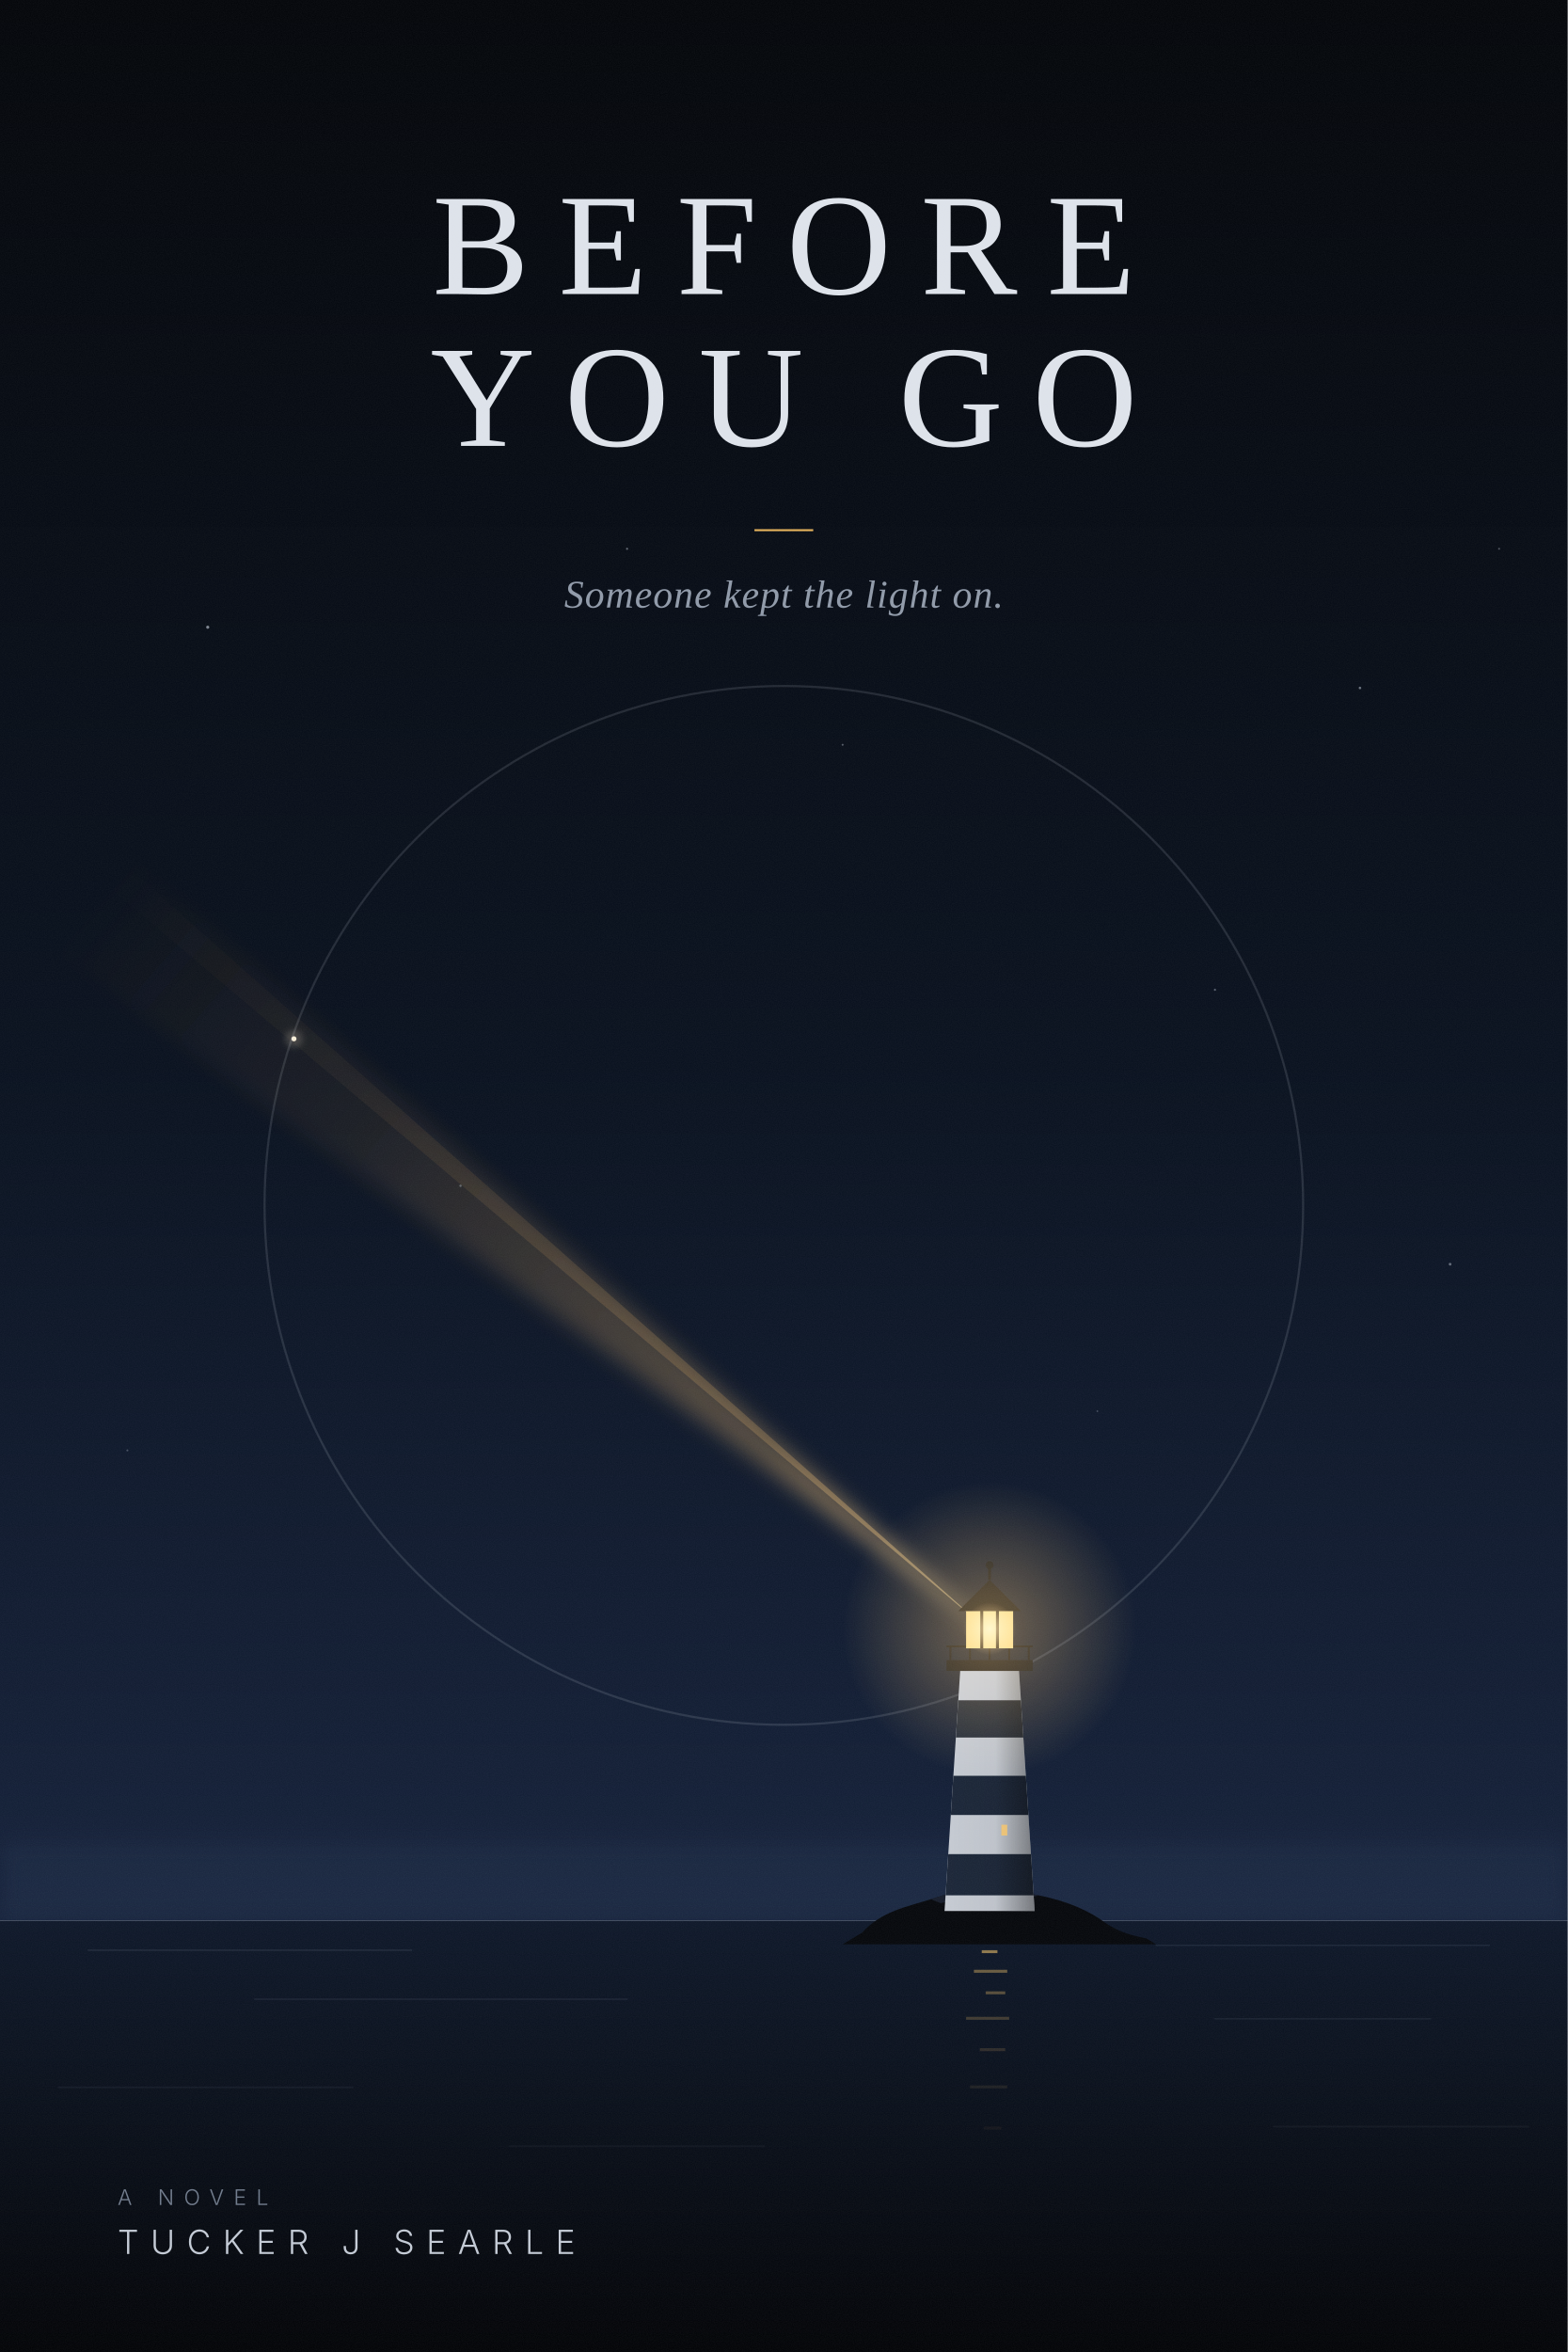
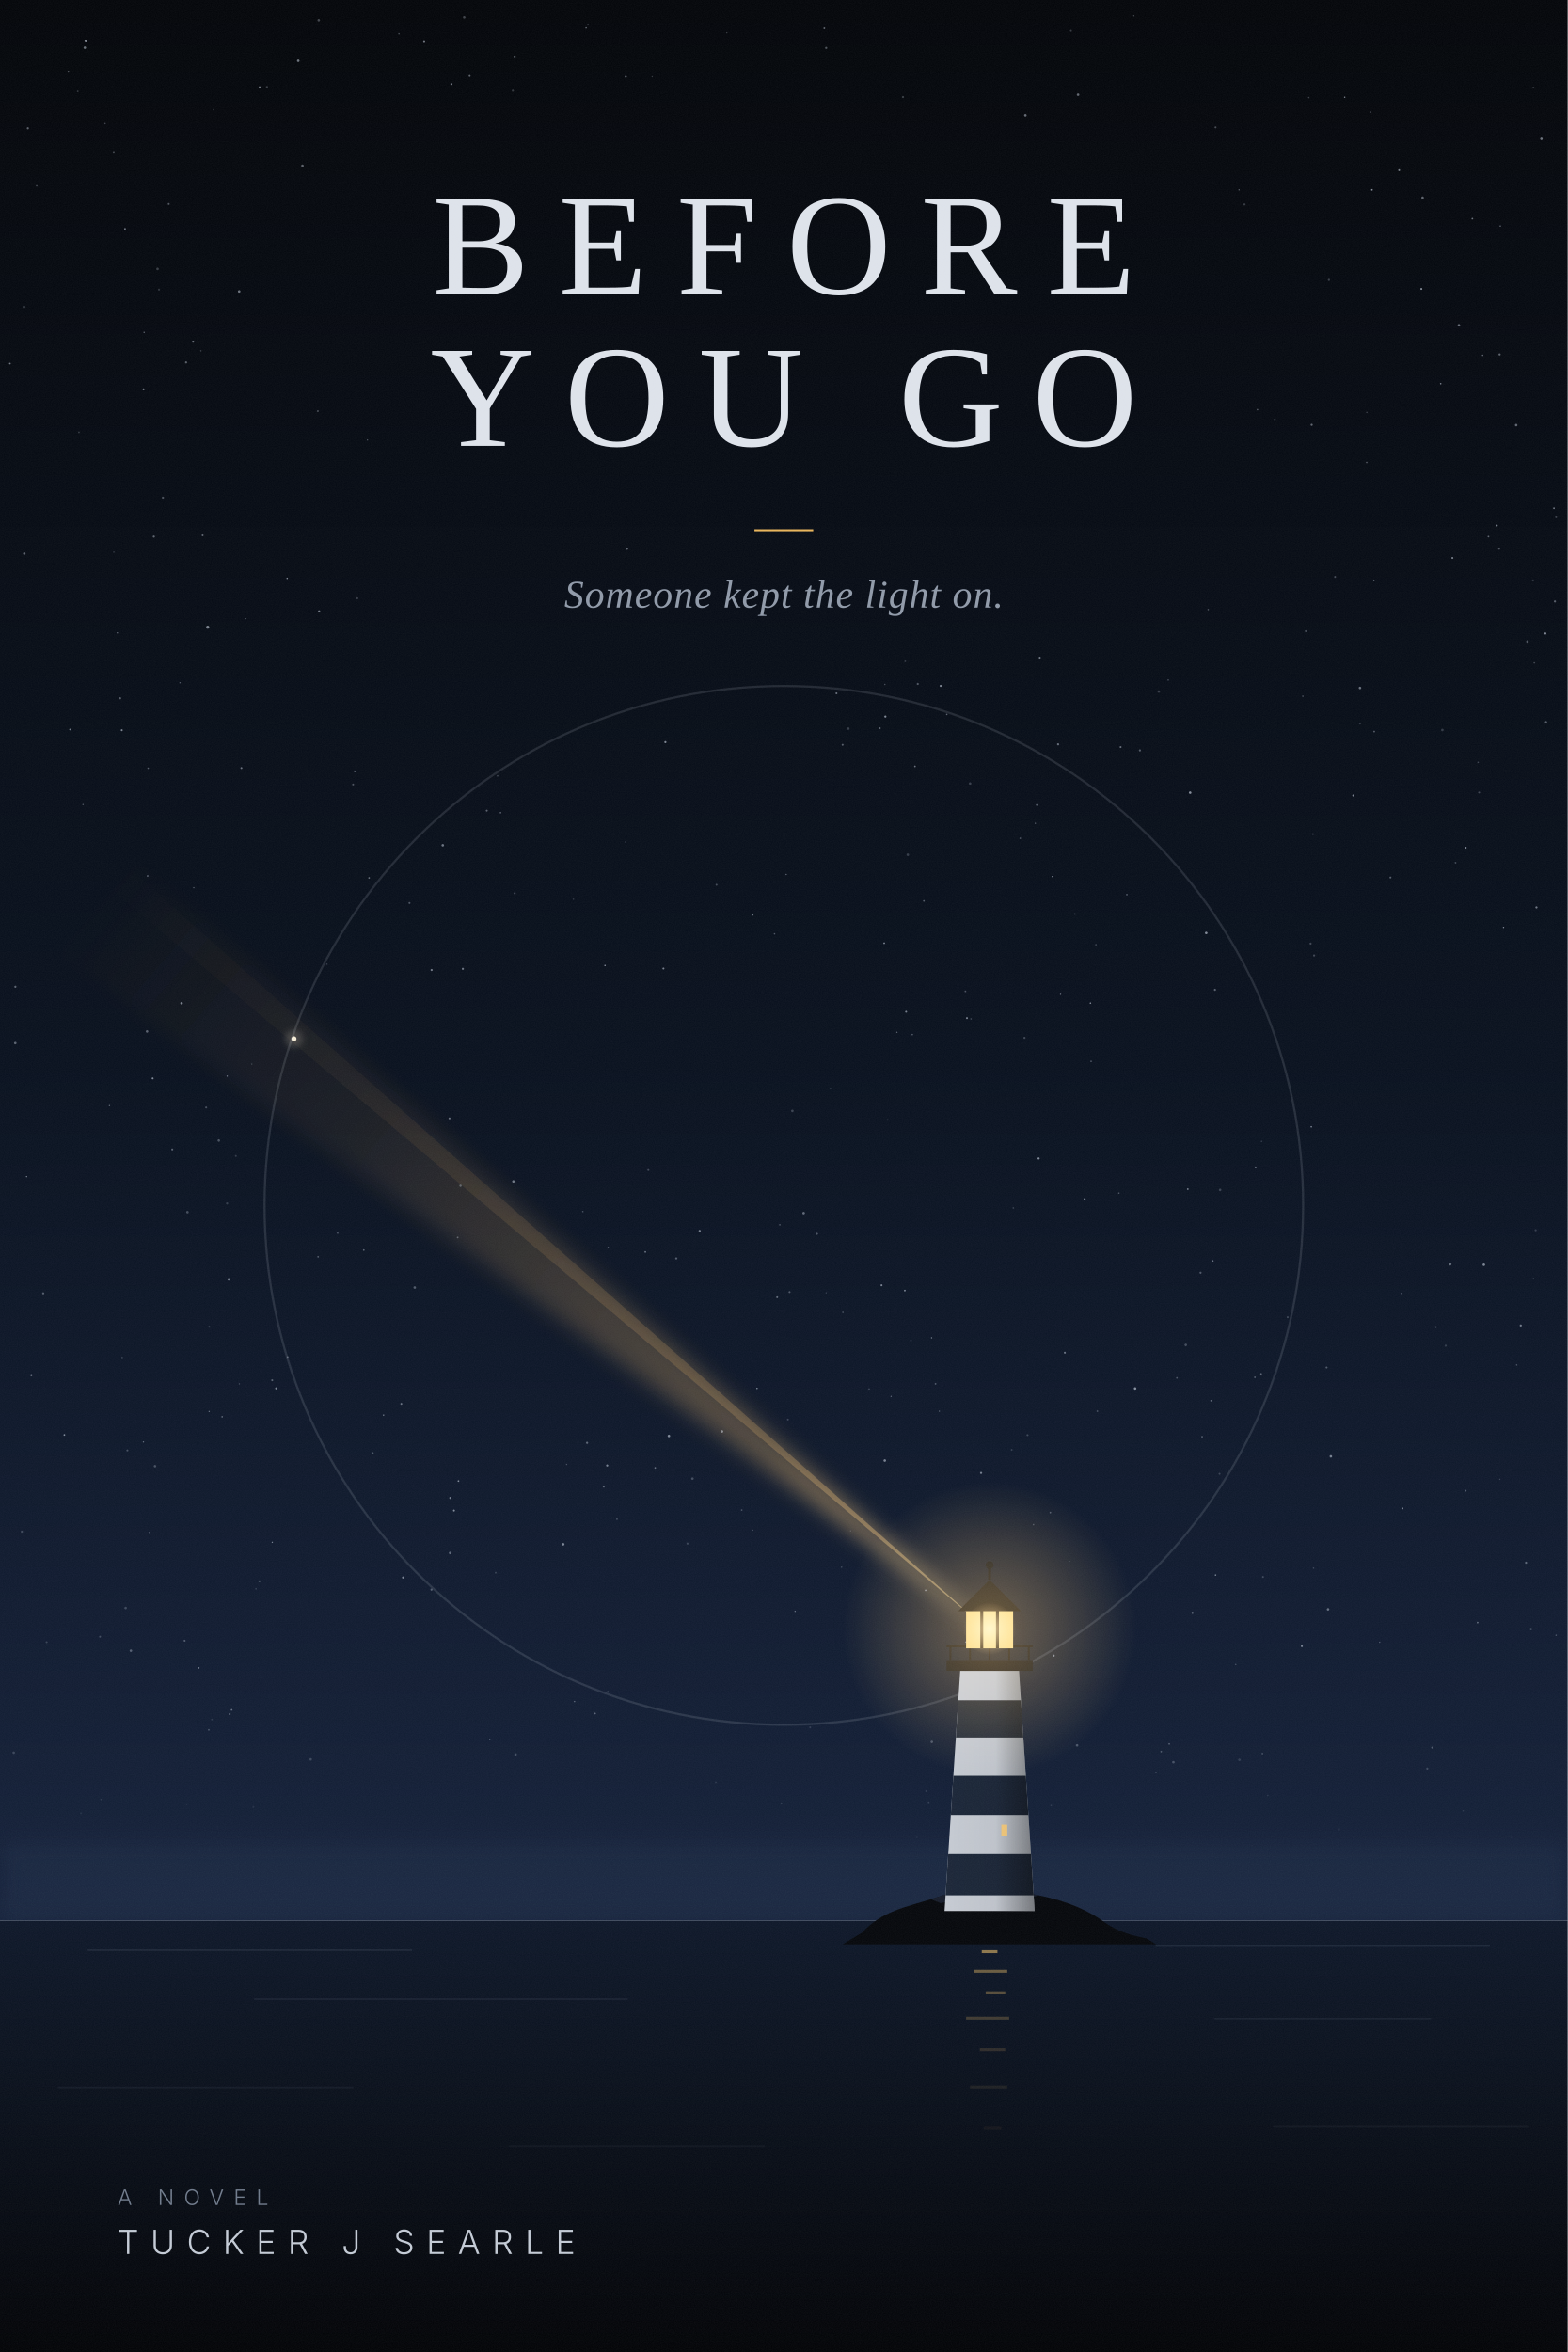
<svg xmlns="http://www.w3.org/2000/svg" width="1600" height="2400" viewBox="0 0 1600 2400">
  <defs>
    <linearGradient id="sky" x1="0" y1="0" x2="0" y2="1">
      <stop offset="0" stop-color="#030509" />
      <stop offset="0.55" stop-color="#08101e" />
      <stop offset="1" stop-color="#14213a" />
    </linearGradient>
    <linearGradient id="sea" x1="0" y1="0" x2="0" y2="1">
      <stop offset="0" stop-color="#0d1729" />
      <stop offset="1" stop-color="#020306" />
    </linearGradient>
    <linearGradient id="beam" gradientUnits="userSpaceOnUse" x1="1010" y1="1665" x2="120" y2="890">
      <stop offset="0" stop-color="#ffd27a" stop-opacity="0.75" />
      <stop offset="0.25" stop-color="#f4b955" stop-opacity="0.32" />
      <stop offset="0.7" stop-color="#e3a445" stop-opacity="0.08" />
      <stop offset="1" stop-color="#e3a445" stop-opacity="0" />
    </linearGradient>
    <radialGradient id="halo" cx="0.5" cy="0.5" r="0.5">
      <stop offset="0" stop-color="#ffe0a0" stop-opacity="0.9" />
      <stop offset="0.18" stop-color="#f6bf5c" stop-opacity="0.35" />
      <stop offset="1" stop-color="#f6bf5c" stop-opacity="0" />
    </radialGradient>
    <linearGradient id="glint" x1="0" y1="0" x2="0" y2="1">
      <stop offset="0" stop-color="#f6c46a" stop-opacity="0.55" />
      <stop offset="1" stop-color="#f6c46a" stop-opacity="0" />
    </linearGradient>
    <linearGradient id="towerShade" x1="0" y1="0" x2="1" y2="0">
      <stop offset="0" stop-color="#000" stop-opacity="0" />
      <stop offset="0.55" stop-color="#000" stop-opacity="0.05" />
      <stop offset="1" stop-color="#000" stop-opacity="0.55" />
    </linearGradient>
    <filter id="soft" x="-20%" y="-20%" width="140%" height="140%">
      <feGaussianBlur stdDeviation="10" />
    </filter>
    <filter id="softer" x="-50%" y="-50%" width="200%" height="200%">
      <feGaussianBlur stdDeviation="3" />
    </filter>
    <filter id="grain" x="0" y="0" width="100%" height="100%">
      <feTurbulence type="fractalNoise" baseFrequency="0.9" numOctaves="2" seed="7" />
      <feColorMatrix values="0 0 0 0 1  0 0 0 0 1  0 0 0 0 1  0 0 0 0.045 0" />
    </filter>
    <clipPath id="towerClip">
      <path d="M 980 1705 L 1040 1705 L 1056 1950 L 964 1950 Z" />
    </clipPath>
  </defs>
  <rect width="1600" height="1960" fill="url(#sky)" />
  <g fill="#c9d2e0">
    <circle cx="212" cy="640" r="1.6" opacity="0.6" />
    <circle cx="1388" cy="702" r="1.3" opacity="0.5" />
    <circle cx="1240" cy="1010" r="1.1" opacity="0.4" />
    <circle cx="470" cy="1210" r="1.2" opacity="0.35" />
    <circle cx="1480" cy="1290" r="1.4" opacity="0.45" />
    <circle cx="860" cy="760" r="1.0" opacity="0.4" />
    <circle cx="130" cy="1480" r="1.0" opacity="0.3" />
    <circle cx="1120" cy="1440" r="0.9" opacity="0.3" />
    <circle cx="640" cy="560" r="1.1" opacity="0.45" />
    <circle cx="1530" cy="560" r="1.0" opacity="0.35" />
  </g>
+   <g fill="#c9d2e0">
+     <circle cx="1562.5" cy="1662.3" r="1.1" opacity="0.33" />
+     <circle cx="411.4" cy="1609.7" r="1.1" opacity="0.58" />
+     <circle cx="261.3" cy="1621.3" r="0.8" opacity="0.22" />
+     <circle cx="701.7" cy="1575.1" r="1.1" opacity="0.23" />
+     <circle cx="1201.2" cy="1406.0" r="0.9" opacity="0.34" />
+     <circle cx="1163.4" cy="765.7" r="1.1" opacity="0.38" />
+     <circle cx="1587.0" cy="613.7" r="1.1" opacity="0.41" />
+     <circle cx="1372.4" cy="99.1" r="0.7" opacity="0.65" />
+     <circle cx="473.8" cy="17.6" r="1.3" opacity="0.30" />
+     <circle cx="958.7" cy="1440.0" r="0.7" opacity="0.40" />
+     <circle cx="1419.1" cy="895.4" r="1.0" opacity="0.39" />
+     <circle cx="222.1" cy="1864.2" r="0.7" opacity="0.04" />
+     <circle cx="1577.9" cy="736.8" r="1.1" opacity="0.42" />
+     <circle cx="714.1" cy="1256.0" r="1.1" opacity="0.55" />
+     <circle cx="231.9" cy="1098.1" r="0.7" opacity="0.55" />
+     <circle cx="371.3" cy="1275.6" r="0.9" opacity="0.41" />
+     <circle cx="942.9" cy="919.3" r="0.9" opacity="0.39" />
+     <circle cx="1143.7" cy="762.3" r="1.0" opacity="0.47" />
+     <circle cx="1338.7" cy="433.5" r="1.1" opacity="0.46" />
+     <circle cx="102.1" cy="1670.1" r="1.0" opacity="0.26" />
+     <circle cx="1112.9" cy="1023.6" r="0.8" opacity="0.63" />
+     <circle cx="526.2" cy="1790.3" r="1.3" opacity="0.28" />
+     <circle cx="1058.5" cy="821.4" r="1.1" opacity="0.57" />
+     <circle cx="24.8" cy="564.9" r="1.3" opacity="0.44" />
+     <circle cx="69.8" cy="73.2" r="0.9" opacity="0.61" />
+     <circle cx="409.6" cy="1432.5" r="1.0" opacity="0.49" />
+     <circle cx="124.3" cy="745.1" r="1.0" opacity="0.60" />
+     <circle cx="188.4" cy="1674.2" r="1.0" opacity="0.34" />
+     <circle cx="364.6" cy="610.5" r="1.1" opacity="0.24" />
+     <circle cx="523.4" cy="92.5" r="1.1" opacity="0.23" />
+     <circle cx="293.6" cy="1384.7" r="0.9" opacity="0.40" />
+     <circle cx="899.7" cy="1311.5" r="1.0" opacity="0.59" />
+     <circle cx="1157.2" cy="16.1" r="0.7" opacity="0.32" />
+     <circle cx="853.7" cy="707.5" r="1.0" opacity="0.49" />
+     <circle cx="1179.8" cy="1808.8" r="0.8" opacity="0.23" />
+     <circle cx="1573.2" cy="141.6" r="1.3" opacity="0.52" />
+     <circle cx="185.3" cy="1023.7" r="1.3" opacity="0.56" />
+     <circle cx="22.3" cy="1562.9" r="1.1" opacity="0.26" />
+     <circle cx="293.1" cy="590.1" r="0.8" opacity="0.59" />
+     <circle cx="213.6" cy="1886.9" r="0.9" opacity="0.03" />
+     <circle cx="1495.9" cy="865.0" r="1.0" opacity="0.61" />
+     <circle cx="1011.9" cy="1739.7" r="0.9" opacity="0.27" />
+     <circle cx="82.6" cy="1850.2" r="0.9" opacity="0.10" />
+     <circle cx="1041.3" cy="855.4" r="0.9" opacity="0.32" />
+     <circle cx="802.4" cy="892.3" r="0.7" opacity="0.46" />
+     <circle cx="111.7" cy="1128.2" r="0.7" opacity="0.46" />
+     <circle cx="966.3" cy="729.0" r="0.8" opacity="0.44" />
+     <circle cx="1212.3" cy="1213.4" r="0.9" opacity="0.57" />
+     <circle cx="496.8" cy="827.2" r="1.0" opacity="0.43" />
+     <circle cx="1061.2" cy="671.1" r="1.0" opacity="0.54" />
+     <circle cx="859.0" cy="1599.2" r="0.7" opacity="0.33" />
+     <circle cx="1185.1" cy="1787.4" r="0.9" opacity="0.32" />
+     <circle cx="344.6" cy="1258.3" r="0.8" opacity="0.40" />
+     <circle cx="1531.2" cy="230.6" r="0.7" opacity="0.56" />
+     <circle cx="936.7" cy="697.9" r="1.1" opacity="0.36" />
+     <circle cx="1210.2" cy="1372.4" r="1.3" opacity="0.29" />
+     <circle cx="915.4" cy="1053.4" r="0.7" opacity="0.42" />
+     <circle cx="1470.4" cy="391.5" r="0.8" opacity="0.59" />
+     <circle cx="1034.2" cy="1232.6" r="0.8" opacity="0.26" />
+     <circle cx="757.0" cy="1540.9" r="0.9" opacity="0.29" />
+     <circle cx="1402.5" cy="746.5" r="0.9" opacity="0.40" />
+     <circle cx="1244.7" cy="1503.9" r="1.0" opacity="0.23" />
+     <circle cx="804.1" cy="1448.5" r="1.0" opacity="0.24" />
+     <circle cx="945.3" cy="1827.8" r="1.0" opacity="0.14" />
+     <circle cx="213.1" cy="1765.2" r="0.9" opacity="0.30" />
+     <circle cx="931.1" cy="1055.7" r="0.8" opacity="0.40" />
+     <circle cx="924.8" cy="1032.4" r="1.0" opacity="0.57" />
+     <circle cx="903.6" cy="731.2" r="1.1" opacity="0.62" />
+     <circle cx="244.1" cy="297.4" r="1.3" opacity="0.52" />
+     <circle cx="467.9" cy="1511.3" r="0.9" opacity="0.61" />
+     <circle cx="797.5" cy="1839.9" r="0.8" opacity="0.16" />
+     <circle cx="730.6" cy="1818.7" r="0.9" opacity="0.15" />
+     <circle cx="505.9" cy="1604.8" r="0.9" opacity="0.23" />
+     <circle cx="909.5" cy="1424.9" r="0.7" opacity="0.40" />
+     <circle cx="160.8" cy="274.4" r="1.3" opacity="0.26" />
+     <circle cx="1113.6" cy="1083.0" r="0.8" opacity="0.41" />
+     <circle cx="1097.0" cy="932.6" r="0.8" opacity="0.44" />
+     <circle cx="87.6" cy="41.9" r="1.3" opacity="0.61" />
+     <circle cx="1493.4" cy="1847.8" r="0.7" opacity="0.16" />
+     <circle cx="158.2" cy="1496.1" r="1.3" opacity="0.30" />
+     <circle cx="15.6" cy="1064.4" r="1.3" opacity="0.42" />
+     <circle cx="1356.3" cy="285.6" r="1.1" opacity="0.27" />
+     <circle cx="1475.5" cy="1373.2" r="1.1" opacity="0.20" />
+     <circle cx="661.7" cy="1193.9" r="1.0" opacity="0.28" />
+     <circle cx="507.8" cy="791.7" r="0.9" opacity="0.26" />
+     <circle cx="1338.3" cy="1149.8" r="0.8" opacity="0.62" />
+     <circle cx="944.7" cy="1622.8" r="0.9" opacity="0.53" />
+     <circle cx="205.0" cy="358.0" r="0.7" opacity="0.32" />
+     <circle cx="1193.3" cy="1779.6" r="0.9" opacity="0.35" />
+     <circle cx="325.7" cy="623.8" r="1.1" opacity="0.56" />
+     <circle cx="1450.6" cy="294.8" r="1.0" opacity="0.65" />
+     <circle cx="417.9" cy="921.4" r="1.0" opacity="0.36" />
+     <circle cx="190.6" cy="1841.2" r="0.7" opacity="0.12" />
+     <circle cx="231.8" cy="1228.0" r="1.1" opacity="0.22" />
+     <circle cx="706.7" cy="1508.8" r="1.3" opacity="0.27" />
+     <circle cx="147.1" cy="339.1" r="0.7" opacity="0.50" />
+     <circle cx="574.8" cy="1575.8" r="1.3" opacity="0.58" />
+     <circle cx="585.3" cy="917.6" r="0.8" opacity="0.20" />
+     <circle cx="833.8" cy="1259.0" r="1.1" opacity="0.34" />
+     <circle cx="1261.2" cy="1698.5" r="0.8" opacity="0.26" />
+     <circle cx="1150.1" cy="912.9" r="0.8" opacity="0.47" />
+     <circle cx="189.9" cy="369.8" r="1.1" opacity="0.42" />
+     <circle cx="926.5" cy="872.2" r="1.3" opacity="0.24" />
+     <circle cx="451.9" cy="862.5" r="1.3" opacity="0.51" />
+     <circle cx="107.2" cy="126.1" r="0.8" opacity="0.29" />
+     <circle cx="629.7" cy="1550.2" r="0.9" opacity="0.29" />
+     <circle cx="1328.7" cy="1679.8" r="1.0" opacity="0.58" />
+     <circle cx="460.7" cy="85.7" r="1.0" opacity="0.63" />
+     <circle cx="525.3" cy="911.5" r="1.0" opacity="0.32" />
+     <circle cx="1082.4" cy="1014.6" r="0.7" opacity="0.49" />
+     <circle cx="116.2" cy="563.4" r="0.7" opacity="0.29" />
+     <circle cx="1451.9" cy="201.7" r="1.3" opacity="0.45" />
+     <circle cx="690.2" cy="1284.1" r="1.1" opacity="0.38" />
+     <circle cx="638.6" cy="859.2" r="0.7" opacity="0.50" />
+     <circle cx="921.6" cy="98.9" r="1.1" opacity="0.26" />
+     <circle cx="638.7" cy="78.2" r="1.0" opacity="0.53" />
+     <circle cx="510.8" cy="829.3" r="0.8" opacity="0.48" />
+     <circle cx="1337.6" cy="962.8" r="1.1" opacity="0.28" />
+     <circle cx="1547.9" cy="1392.8" r="0.8" opacity="0.31" />
+     <circle cx="1564.9" cy="89.5" r="0.7" opacity="0.32" />
+     <circle cx="617.5" cy="985.2" r="0.8" opacity="0.61" />
+     <circle cx="133.6" cy="1684.4" r="1.3" opacity="0.37" />
+     <circle cx="1214.7" cy="808.8" r="1.3" opacity="0.64" />
+     <circle cx="1100.3" cy="96.5" r="1.3" opacity="0.47" />
+     <circle cx="304.4" cy="61.9" r="1.3" opacity="0.54" />
+     <circle cx="1398.8" cy="114.3" r="0.7" opacity="0.42" />
+     <circle cx="166.3" cy="507.8" r="1.1" opacity="0.35" />
+     <circle cx="1075.4" cy="1689.4" r="1.1" opacity="0.59" />
+     <circle cx="1072.0" cy="1543.4" r="0.9" opacity="0.34" />
+     <circle cx="1079.9" cy="759.5" r="1.1" opacity="0.48" />
+     <circle cx="525.3" cy="58.4" r="1.0" opacity="0.48" />
+     <circle cx="1288.4" cy="1789.4" r="0.8" opacity="0.34" />
+     <circle cx="1289.0" cy="1609.1" r="1.0" opacity="0.24" />
+     <circle cx="1430.4" cy="1319.8" r="0.8" opacity="0.41" />
+     <circle cx="1032.5" cy="1479.4" r="0.9" opacity="0.22" />
+     <circle cx="264.8" cy="1613.6" r="1.0" opacity="0.32" />
+     <circle cx="772.6" cy="1416.7" r="0.8" opacity="0.57" />
+     <circle cx="902.4" cy="962.4" r="0.9" opacity="0.59" />
+     <circle cx="277.8" cy="1408.4" r="1.0" opacity="0.38" />
+     <circle cx="1265.0" cy="1795.8" r="1.3" opacity="0.17" />
+     <circle cx="1534.5" cy="946.3" r="0.7" opacity="0.64" />
+     <circle cx="47.6" cy="1675.7" r="1.0" opacity="0.21" />
+     <circle cx="183.7" cy="696.7" r="0.7" opacity="0.41" />
+     <circle cx="80.6" cy="441.1" r="0.9" opacity="0.24" />
+     <circle cx="1565.9" cy="676.4" r="0.8" opacity="0.31" />
+     <circle cx="458.8" cy="1141.2" r="1.0" opacity="0.50" />
+     <circle cx="1074.0" cy="894.4" r="0.7" opacity="0.57" />
+     <circle cx="598.2" cy="28.4" r="0.8" opacity="0.48" />
+     <circle cx="1293.9" cy="1832.2" r="0.8" opacity="0.14" />
+     <circle cx="736.9" cy="1460.7" r="1.3" opacity="0.53" />
+     <circle cx="1472.1" cy="744.9" r="1.3" opacity="0.22" />
+     <circle cx="906.0" cy="1142.8" r="0.8" opacity="0.25" />
+     <circle cx="308.7" cy="169.1" r="1.3" opacity="0.44" />
+     <circle cx="1588.2" cy="1668.6" r="0.8" opacity="0.32" />
+     <circle cx="865.8" cy="743.5" r="1.3" opacity="0.24" />
+     <circle cx="1489.0" cy="331.9" r="1.3" opacity="0.49" />
+     <circle cx="929.7" cy="1367.8" r="0.9" opacity="0.21" />
+     <circle cx="1240.6" cy="129.9" r="1.0" opacity="0.33" />
+     <circle cx="1236.1" cy="1429.3" r="0.9" opacity="0.41" />
+     <circle cx="1281.5" cy="1191.1" r="0.9" opacity="0.43" />
+     <circle cx="202.8" cy="1702.0" r="0.9" opacity="0.52" />
+     <circle cx="1046.5" cy="117.5" r="1.3" opacity="0.49" />
+     <circle cx="191.3" cy="1236.9" r="1.3" opacity="0.30" />
+     <circle cx="947.8" cy="1839.1" r="0.9" opacity="0.18" />
+     <circle cx="218.1" cy="111.8" r="0.8" opacity="0.30" />
+     <circle cx="1558.9" cy="654.6" r="1.3" opacity="0.36" />
+     <circle cx="1314.2" cy="1344.1" r="1.0" opacity="0.25" />
+     <circle cx="1091.3" cy="1593.2" r="0.7" opacity="0.34" />
+     <circle cx="903.1" cy="698.4" r="0.7" opacity="0.34" />
+     <circle cx="71.5" cy="744.4" r="0.9" opacity="0.54" />
+     <circle cx="317.1" cy="1795.3" r="1.3" opacity="0.23" />
+     <circle cx="620.7" cy="1273.0" r="0.8" opacity="0.45" />
+     <circle cx="234.4" cy="1749.1" r="1.0" opacity="0.41" />
+     <circle cx="682.7" cy="1465.3" r="1.3" opacity="0.61" />
+     <circle cx="599.2" cy="1472.3" r="1.1" opacity="0.42" />
+     <circle cx="1237.9" cy="1286.6" r="0.8" opacity="0.52" />
+     <circle cx="1301.2" cy="428.0" r="0.8" opacity="0.55" />
+     <circle cx="1225.3" cy="1298.7" r="1.1" opacity="0.35" />
+     <circle cx="244.3" cy="1412.1" r="0.7" opacity="0.29" />
+     <circle cx="790.5" cy="952.9" r="0.8" opacity="0.36" />
+     <circle cx="607.3" cy="1748.5" r="0.9" opacity="0.42" />
+     <circle cx="847.6" cy="1110.8" r="0.7" opacity="0.36" />
+     <circle cx="213.5" cy="1440.3" r="0.7" opacity="0.46" />
+     <circle cx="843.2" cy="48.7" r="1.1" opacity="0.38" />
+     <circle cx="1408.1" cy="1675.7" r="0.7" opacity="0.34" />
+     <circle cx="843.2" cy="1319.2" r="0.7" opacity="0.24" />
+     <circle cx="677.1" cy="988.3" r="1.0" opacity="0.57" />
+     <circle cx="236.4" cy="1744.8" r="0.9" opacity="0.45" />
+     <circle cx="14.0" cy="1788.5" r="1.3" opacity="0.22" />
+     <circle cx="103.1" cy="1836.3" r="0.7" opacity="0.17" />
+     <circle cx="811.5" cy="1644.2" r="0.7" opacity="0.50" />
+     <circle cx="127.6" cy="233.5" r="0.9" opacity="0.58" />
+     <circle cx="1485.5" cy="880.3" r="0.9" opacity="0.32" />
+     <circle cx="197.8" cy="905.8" r="0.7" opacity="0.41" />
+     <circle cx="1001.3" cy="1503.0" r="1.1" opacity="0.55" />
+     <circle cx="499.8" cy="1774.9" r="0.7" opacity="0.39" />
+     <circle cx="594.8" cy="1236.3" r="0.8" opacity="0.31" />
+     <circle cx="1332.7" cy="644.1" r="1.0" opacity="0.32" />
+     <circle cx="79.4" cy="93.2" r="0.9" opacity="0.23" />
+     <circle cx="658.6" cy="1277.5" r="0.9" opacity="0.49" />
+     <circle cx="935.8" cy="1874.7" r="1.0" opacity="0.06" />
+     <circle cx="281.9" cy="1416.7" r="1.1" opacity="0.56" />
+     <circle cx="1054.8" cy="1555.7" r="0.8" opacity="0.30" />
+     <circle cx="1495.8" cy="1521.2" r="1.0" opacity="0.35" />
+     <circle cx="616.2" cy="1517.0" r="1.0" opacity="0.42" />
+     <circle cx="1402.2" cy="592.4" r="0.7" opacity="0.52" />
+     <circle cx="1240.6" cy="1607.2" r="0.8" opacity="0.58" />
+     <circle cx="459.6" cy="1528.5" r="1.1" opacity="0.55" />
+     <circle cx="578.3" cy="1494.3" r="0.7" opacity="0.30" />
+     <circle cx="805.8" cy="1318.4" r="1.0" opacity="0.36" />
+     <circle cx="440.4" cy="1622.1" r="1.1" opacity="0.37" />
+     <circle cx="1502.7" cy="223.1" r="0.9" opacity="0.51" />
+     <circle cx="619.7" cy="1495.4" r="1.1" opacity="0.56" />
+     <circle cx="1329.7" cy="710.4" r="0.8" opacity="0.37" />
+     <circle cx="1264.6" cy="193.7" r="0.7" opacity="0.46" />
+     <circle cx="277.9" cy="1573.8" r="0.7" opacity="0.54" />
+     <circle cx="795.9" cy="1249.8" r="0.9" opacity="0.30" />
+     <circle cx="1509.6" cy="808.7" r="1.0" opacity="0.28" />
+     <circle cx="1107.0" cy="1223.5" r="1.0" opacity="0.58" />
+     <circle cx="951.0" cy="1777.5" r="1.3" opacity="0.30" />
+     <circle cx="1542.6" cy="1874.9" r="0.9" opacity="0.05" />
+     <circle cx="1527.5" cy="536.2" r="1.1" opacity="0.59" />
+     <circle cx="524.0" cy="1205.5" r="1.3" opacity="0.52" />
+     <circle cx="124.7" cy="1385.2" r="0.8" opacity="0.27" />
+     <circle cx="1461.7" cy="1783.3" r="1.0" opacity="0.33" />
+     <circle cx="1072.8" cy="1842.4" r="0.9" opacity="0.14" />
+     <circle cx="459.4" cy="1584.7" r="1.3" opacity="0.42" />
+     <circle cx="1182.7" cy="705.7" r="1.3" opacity="0.24" />
+     <circle cx="119.8" cy="645.8" r="0.7" opacity="0.48" />
+     <circle cx="472.4" cy="988.6" r="1.1" opacity="0.51" />
+     <circle cx="37.5" cy="189.6" r="0.8" opacity="0.35" />
+     <circle cx="324.4" cy="419.5" r="1.0" opacity="0.30" />
+     <circle cx="233.5" cy="1305.5" r="1.3" opacity="0.51" />
+     <circle cx="375.0" cy="449.0" r="0.7" opacity="0.37" />
+     <circle cx="210.4" cy="1130.1" r="1.0" opacity="0.32" />
+     <circle cx="1508.6" cy="777.9" r="0.8" opacity="0.28" />
+     <circle cx="479.3" cy="77.4" r="1.0" opacity="0.46" />
+     <circle cx="1482.3" cy="569.3" r="1.0" opacity="0.57" />
+     <circle cx="162.3" cy="295.5" r="1.0" opacity="0.23" />
+     <circle cx="1514.4" cy="1290.6" r="1.3" opacity="0.59" />
+     <circle cx="1270.1" cy="208.6" r="1.1" opacity="0.24" />
+     <circle cx="1056.7" cy="840.1" r="0.7" opacity="0.43" />
+     <circle cx="1045.6" cy="1059.0" r="1.1" opacity="0.27" />
+     <circle cx="841.3" cy="28.8" r="0.9" opacity="0.50" />
+     <circle cx="1519.1" cy="547.5" r="0.9" opacity="0.45" />
+     <circle cx="152.4" cy="1563.7" r="0.7" opacity="0.35" />
+     <circle cx="897.9" cy="743.1" r="1.0" opacity="0.43" />
+     <circle cx="1340.0" cy="851.1" r="0.9" opacity="0.31" />
+     <circle cx="1394.9" cy="471.9" r="0.8" opacity="0.41" />
+     <circle cx="860.3" cy="1339.2" r="0.8" opacity="0.34" />
+     <circle cx="257.0" cy="1085.8" r="0.7" opacity="0.25" />
+     <circle cx="146.5" cy="397.3" r="1.0" opacity="0.61" />
+     <circle cx="1456.7" cy="1804.7" r="1.1" opacity="0.24" />
+     <circle cx="990.1" cy="799.5" r="1.3" opacity="0.24" />
+     <circle cx="586.4" cy="1736.3" r="0.7" opacity="0.46" />
+     <circle cx="1388.0" cy="738.3" r="1.0" opacity="0.22" />
+     <circle cx="808.7" cy="1133.6" r="1.3" opacity="0.25" />
+     <circle cx="425.9" cy="1892.2" r="0.9" opacity="0.02" />
+     <circle cx="213.6" cy="1353.8" r="1.0" opacity="0.22" />
+     <circle cx="950.8" cy="1365.1" r="0.7" opacity="0.54" />
+     <circle cx="1353.9" cy="1395.4" r="1.0" opacity="0.36" />
+     <circle cx="65.7" cy="1464.2" r="0.9" opacity="0.62" />
+     <circle cx="1530.7" cy="1509.5" r="0.7" opacity="0.24" />
+     <circle cx="1093.0" cy="31.3" r="1.0" opacity="0.25" />
+     <circle cx="933.8" cy="782.0" r="0.9" opacity="0.50" />
+     <circle cx="820.2" cy="1237.9" r="1.3" opacity="0.46" />
+     <circle cx="1335.7" cy="99.4" r="0.8" opacity="0.27" />
+     <circle cx="1287.1" cy="1401.9" r="0.9" opacity="0.42" />
+     <circle cx="991.0" cy="1039.7" r="0.7" opacity="0.37" />
+     <circle cx="155.8" cy="1100.4" r="1.0" opacity="0.62" />
+     <circle cx="157.0" cy="547.5" r="1.1" opacity="0.45" />
+     <circle cx="793.2" cy="1323.7" r="1.0" opacity="0.46" />
+     <circle cx="376.7" cy="895.8" r="0.9" opacity="0.47" />
+     <circle cx="768.4" cy="933.7" r="0.7" opacity="0.52" />
+     <circle cx="1366.7" cy="1866.8" r="1.1" opacity="0.07" />
+     <circle cx="668.7" cy="1497.8" r="0.9" opacity="0.46" />
+     <circle cx="1233.1" cy="622.0" r="0.8" opacity="0.35" />
+     <circle cx="1362.6" cy="588.6" r="1.0" opacity="0.32" />
+     <circle cx="1568.1" cy="925.9" r="1.1" opacity="0.54" />
+     <circle cx="600.1" cy="25.3" r="0.8" opacity="0.21" />
+     <circle cx="28.4" cy="130.8" r="1.1" opacity="0.44" />
+     <circle cx="620.3" cy="1726.3" r="0.9" opacity="0.28" />
+     <circle cx="1431.3" cy="1539.2" r="1.0" opacity="0.58" />
+     <circle cx="1231.1" cy="952.0" r="1.3" opacity="0.62" />
+     <circle cx="423.3" cy="1313.8" r="1.3" opacity="0.37" />
+     <circle cx="1557.5" cy="1594.6" r="1.1" opacity="0.40" />
+     <circle cx="868.1" cy="1562.1" r="0.7" opacity="0.21" />
+     <circle cx="324.7" cy="1282.4" r="0.9" opacity="0.36" />
+     <circle cx="1513.2" cy="362.5" r="0.8" opacity="0.45" />
+     <circle cx="175.8" cy="1172.9" r="1.0" opacity="0.41" />
+     <circle cx="665.7" cy="78.2" r="0.7" opacity="0.24" />
+     <circle cx="1192.3" cy="693.9" r="0.8" opacity="0.33" />
+     <circle cx="1048.7" cy="1464.4" r="1.0" opacity="0.25" />
+     <circle cx="360.4" cy="800.5" r="1.0" opacity="0.34" />
+     <circle cx="1564.5" cy="592.3" r="1.0" opacity="0.21" />
+     <circle cx="923.9" cy="674.8" r="0.9" opacity="0.24" />
+     <circle cx="1508.1" cy="1655.7" r="0.9" opacity="0.43" />
+     <circle cx="887.0" cy="1417.3" r="0.8" opacity="0.29" />
+     <circle cx="1395.0" cy="420.8" r="0.7" opacity="0.31" />
+     <circle cx="362.1" cy="787.4" r="0.7" opacity="0.50" />
+     <circle cx="1577.2" cy="646.4" r="1.1" opacity="0.60" />
+     <circle cx="923.5" cy="1316.9" r="0.9" opacity="0.61" />
+     <circle cx="1565.0" cy="1304.8" r="0.7" opacity="0.37" />
+     <circle cx="826.9" cy="1762.7" r="1.0" opacity="0.17" />
+     <circle cx="1287.6" cy="1164.7" r="0.8" opacity="0.21" />
+     <circle cx="985.3" cy="1011.5" r="0.9" opacity="0.35" />
+     <circle cx="432.9" cy="42.8" r="1.0" opacity="0.54" />
+     <circle cx="44.1" cy="1319.7" r="1.1" opacity="0.38" />
+     <circle cx="380.4" cy="1482.7" r="1.0" opacity="0.35" />
+     <circle cx="216.3" cy="1754.7" r="0.9" opacity="0.16" />
+     <circle cx="1086.8" cy="1380.3" r="1.0" opacity="0.51" />
+     <circle cx="27.1" cy="1200.6" r="0.7" opacity="0.59" />
+     <circle cx="1465.5" cy="1354.1" r="0.9" opacity="0.40" />
+     <circle cx="223.3" cy="1163.8" r="1.3" opacity="0.33" />
+     <circle cx="1245.3" cy="1214.2" r="1.3" opacity="0.24" />
+     <circle cx="32.0" cy="1403.2" r="1.0" opacity="0.63" />
+     <circle cx="767.8" cy="1561.4" r="0.8" opacity="0.47" />
+     <circle cx="333.6" cy="983.8" r="0.8" opacity="0.23" />
+     <circle cx="985.9" cy="1675.6" r="0.8" opacity="0.53" />
+     <circle cx="325.3" cy="20.5" r="1.3" opacity="0.31" />
+     <circle cx="1567.3" cy="1255.3" r="1.1" opacity="0.21" />
+     <circle cx="731.3" cy="902.8" r="1.0" opacity="0.30" />
+     <circle cx="1530.5" cy="361.6" r="1.1" opacity="0.45" />
+     <circle cx="741.8" cy="33.2" r="0.7" opacity="0.26" />
+     <circle cx="1099.3" cy="1781.0" r="1.3" opacity="0.31" />
+     <circle cx="86.6" cy="48.5" r="1.3" opacity="0.51" />
+     <circle cx="226.7" cy="1445.7" r="0.7" opacity="0.63" />
+     <circle cx="467.1" cy="1262.7" r="0.9" opacity="0.37" />
+     <circle cx="1400.2" cy="193.7" r="0.9" opacity="0.65" />
+     <circle cx="463.3" cy="1541.4" r="1.0" opacity="0.61" />
+     <circle cx="1588.2" cy="527.8" r="1.0" opacity="0.28" />
+     <circle cx="1277.8" cy="1883.5" r="0.8" opacity="0.04" />
+     <circle cx="240.7" cy="1179.6" r="1.0" opacity="0.21" />
+     <circle cx="24.5" cy="313.1" r="1.3" opacity="0.26" />
+     <circle cx="197.1" cy="348.6" r="1.1" opacity="0.50" />
+     <circle cx="1586.0" cy="518.6" r="0.9" opacity="0.57" />
+     <circle cx="84.8" cy="821.0" r="0.8" opacity="0.33" />
+     <circle cx="1358.3" cy="1486.1" r="1.3" opacity="0.55" />
+     <circle cx="981.6" cy="1839.0" r="0.9" opacity="0.10" />
+     <circle cx="1197.6" cy="1798.2" r="1.3" opacity="0.28" />
+     <circle cx="391.5" cy="1444.0" r="0.7" opacity="0.63" />
+     <circle cx="150.1" cy="1052.5" r="1.3" opacity="0.41" />
+     <circle cx="272.5" cy="89.0" r="1.3" opacity="0.27" />
+     <circle cx="407.2" cy="34.2" r="0.8" opacity="0.33" />
+     <circle cx="1158.5" cy="1416.8" r="1.3" opacity="0.64" />
+     <circle cx="10.1" cy="371.0" r="0.9" opacity="0.56" />
+     <circle cx="206.8" cy="546.2" r="1.0" opacity="0.43" />
+     <circle cx="1552.1" cy="1352.5" r="1.1" opacity="0.53" />
+     <circle cx="954.8" cy="1412.1" r="0.9" opacity="0.36" />
+     <circle cx="986.9" cy="1038.9" r="1.0" opacity="0.57" />
+     <circle cx="440.5" cy="989.8" r="1.1" opacity="0.52" />
+     <circle cx="246.4" cy="783.7" r="1.0" opacity="0.50" />
+     <circle cx="150.7" cy="893.8" r="0.9" opacity="0.43" />
+     <circle cx="151.2" cy="783.9" r="0.8" opacity="0.40" />
+     <circle cx="1428.0" cy="173.6" r="1.0" opacity="0.58" />
+     <circle cx="258.6" cy="1843.9" r="1.1" opacity="0.08" />
+     <circle cx="1547.4" cy="433.8" r="1.3" opacity="0.46" />
+     <circle cx="1280.8" cy="1405.4" r="0.9" opacity="0.39" />
+     <circle cx="1381.3" cy="811.7" r="1.1" opacity="0.59" />
+     <circle cx="15.7" cy="1006.9" r="1.1" opacity="0.43" />
+     <circle cx="679.1" cy="757.3" r="1.1" opacity="0.60" />
+     <circle cx="1217.1" cy="1645.8" r="1.0" opacity="0.60" />
+     <circle cx="122.6" cy="712.5" r="1.1" opacity="0.39" />
+     <circle cx="960.1" cy="699.9" r="1.1" opacity="0.58" />
+     <circle cx="250.4" cy="631.3" r="0.7" opacity="0.65" />
+     <circle cx="172.2" cy="208.1" r="1.0" opacity="0.39" />
+     <circle cx="1355.4" cy="1642.2" r="1.3" opacity="0.45" />
+     <circle cx="1283.4" cy="418.0" r="0.8" opacity="0.41" />
+     <circle cx="1042.9" cy="1771.1" r="1.1" opacity="0.35" />
+     <circle cx="265.0" cy="89.1" r="1.1" opacity="0.65" />
+     <circle cx="1060.0" cy="1182.1" r="1.1" opacity="0.62" />
+     <circle cx="116.1" cy="155.8" r="0.9" opacity="0.33" />
+     <circle cx="128.2" cy="1640.8" r="1.3" opacity="0.24" />
+     <circle cx="903.0" cy="1490.4" r="1.3" opacity="0.57" />
+     <circle cx="1340.6" cy="1600.1" r="0.8" opacity="0.25" />
+     <circle cx="146.4" cy="1471.4" r="0.7" opacity="0.47" />
+     <circle cx="1118.5" cy="963.9" r="0.7" opacity="0.41" />
+     <circle cx="1141.9" cy="1217.5" r="0.8" opacity="0.35" />
+     <circle cx="1226.9" cy="1466.0" r="0.7" opacity="0.59" />
+     <circle cx="1341.2" cy="975.0" r="1.1" opacity="0.28" />
+   </g>
  <circle cx="300" cy="1060" r="9" fill="#f3e6c8" opacity="0.18" filter="url(#softer)" />
  <circle cx="300" cy="1060" r="2.6" fill="#fff4dc" opacity="0.95" />
  <circle cx="800" cy="1230" r="530" fill="none" stroke="#dfe4ec" stroke-width="2.2" opacity="0.13" />
  <rect x="0" y="1880" width="1600" height="80" fill="#2a3a58" opacity="0.25" filter="url(#soft)" />
  <g style="mix-blend-mode:screen">
    <polygon points="1010,1665 20,770 0,930" fill="url(#beam)" filter="url(#soft)" />
    <polygon points="1010,1665 80,840 72,872" fill="url(#beam)" opacity="0.7" />
  </g>
  <rect y="1960" width="1600" height="440" fill="url(#sea)" />
  <g stroke="#7b8799" stroke-linecap="round" fill="none">
    <path d="M 90 1990 H 420" stroke-width="1.4" opacity="0.18" />
    <path d="M 1180 1985 H 1520" stroke-width="1.4" opacity="0.15" />
    <path d="M 260 2040 H 640" stroke-width="1.6" opacity="0.13" />
    <path d="M 1240 2060 H 1460" stroke-width="1.6" opacity="0.12" />
    <path d="M 60 2130 H 360" stroke-width="1.8" opacity="0.09" />
    <path d="M 520 2190 H 780" stroke-width="1.8" opacity="0.07" />
    <path d="M 1300 2170 H 1560" stroke-width="1.8" opacity="0.08" />
  </g>
  <g fill="#f6c46a">
    <rect x="1002" y="1990" width="16" height="3" opacity="0.55" />
    <rect x="994" y="2010" width="34" height="3" opacity="0.4" />
    <rect x="1006" y="2032" width="20" height="3" opacity="0.32" />
    <rect x="986" y="2058" width="44" height="3" opacity="0.22" />
    <rect x="1000" y="2090" width="26" height="3" opacity="0.15" />
    <rect x="990" y="2128" width="38" height="3" opacity="0.09" />
    <rect x="1004" y="2170" width="18" height="3" opacity="0.05" />
  </g>
  <path d="M 880 1972 C 900 1950 925 1946 950 1938 L 975 1930 C 1000 1926 1030 1928 1060 1934            C 1090 1940 1112 1950 1128 1962 C 1140 1970 1150 1974 1170 1978 L 1180 1984 L 860 1984 Z" fill="#05070b" />
  <path d="M 950 1938 L 975 1930 C 1000 1926 1030 1928 1060 1934 L 1040 1940 C 1010 1936 985 1936 960 1942 Z" fill="#1a2232" opacity="0.8" />
  <g>
    <g clip-path="url(#towerClip)">
      <rect x="950" y="1700" width="120" height="260" fill="#c7ccd4" />
      <rect x="950" y="1735" width="120" height="38" fill="#1b2638" />
      <rect x="950" y="1812" width="120" height="40" fill="#1b2638" />
      <rect x="950" y="1892" width="120" height="42" fill="#1b2638" />
      <rect x="950" y="1700" width="120" height="260" fill="url(#towerShade)" />
    </g>
    <rect x="1022" y="1862" width="6" height="11" fill="#f6c46a" opacity="0.85" />
    <rect x="966" y="1694" width="88" height="11" fill="#0b111c" />
    <g stroke="#0b111c" stroke-width="2">
      <path d="M 970 1694 V 1680 M 990 1694 V 1680 M 1010 1694 V 1680 M 1030 1694 V 1680 M 1050 1694 V 1680" />
      <path d="M 966 1680 H 1054" />
    </g>
    <rect x="986" y="1642" width="48" height="40" fill="#ffd98c" />
    <g stroke="#0b111c" stroke-width="3">
      <path d="M 1002 1642 V 1682 M 1018 1642 V 1682" />
    </g>
    <path d="M 978 1644 L 1010 1612 L 1042 1644 Z" fill="#0b111c" />
    <path d="M 1010 1612 V 1598" stroke="#0b111c" stroke-width="3" />
    <circle cx="1010" cy="1597" r="4" fill="#0b111c" />
  </g>
  <circle cx="1010" cy="1662" r="150" fill="url(#halo)" style="mix-blend-mode:screen" />
  <g fill="#dde2ea" text-anchor="middle">
    <text x="800" y="300" font-family="Caladea, 'Bitstream Charter', 'Liberation Serif', serif" font-size="148" letter-spacing="30">BEFORE</text>
    <text x="800" y="455" font-family="Caladea, 'Bitstream Charter', 'Liberation Serif', serif" font-size="148" letter-spacing="30">YOU GO</text>
    <rect x="770" y="540" width="60" height="2" fill="#e8b45a" />
    <text x="800" y="620" font-family="Caladea, 'Liberation Serif', serif" font-style="italic" font-size="40" fill="#8f99a8" letter-spacing="1">Someone kept the light on.</text>
  </g>
  <g font-family="Inter, sans-serif" font-weight="300">
    <text x="120" y="2250" font-size="22" letter-spacing="10" fill="#6f7a8b">A NOVEL</text>
    <text x="120" y="2300" font-size="34" letter-spacing="12" fill="#c3cad5">TUCKER J SEARLE</text>
  </g>
  <rect width="1600" height="2400" filter="url(#grain)" />
</svg>
